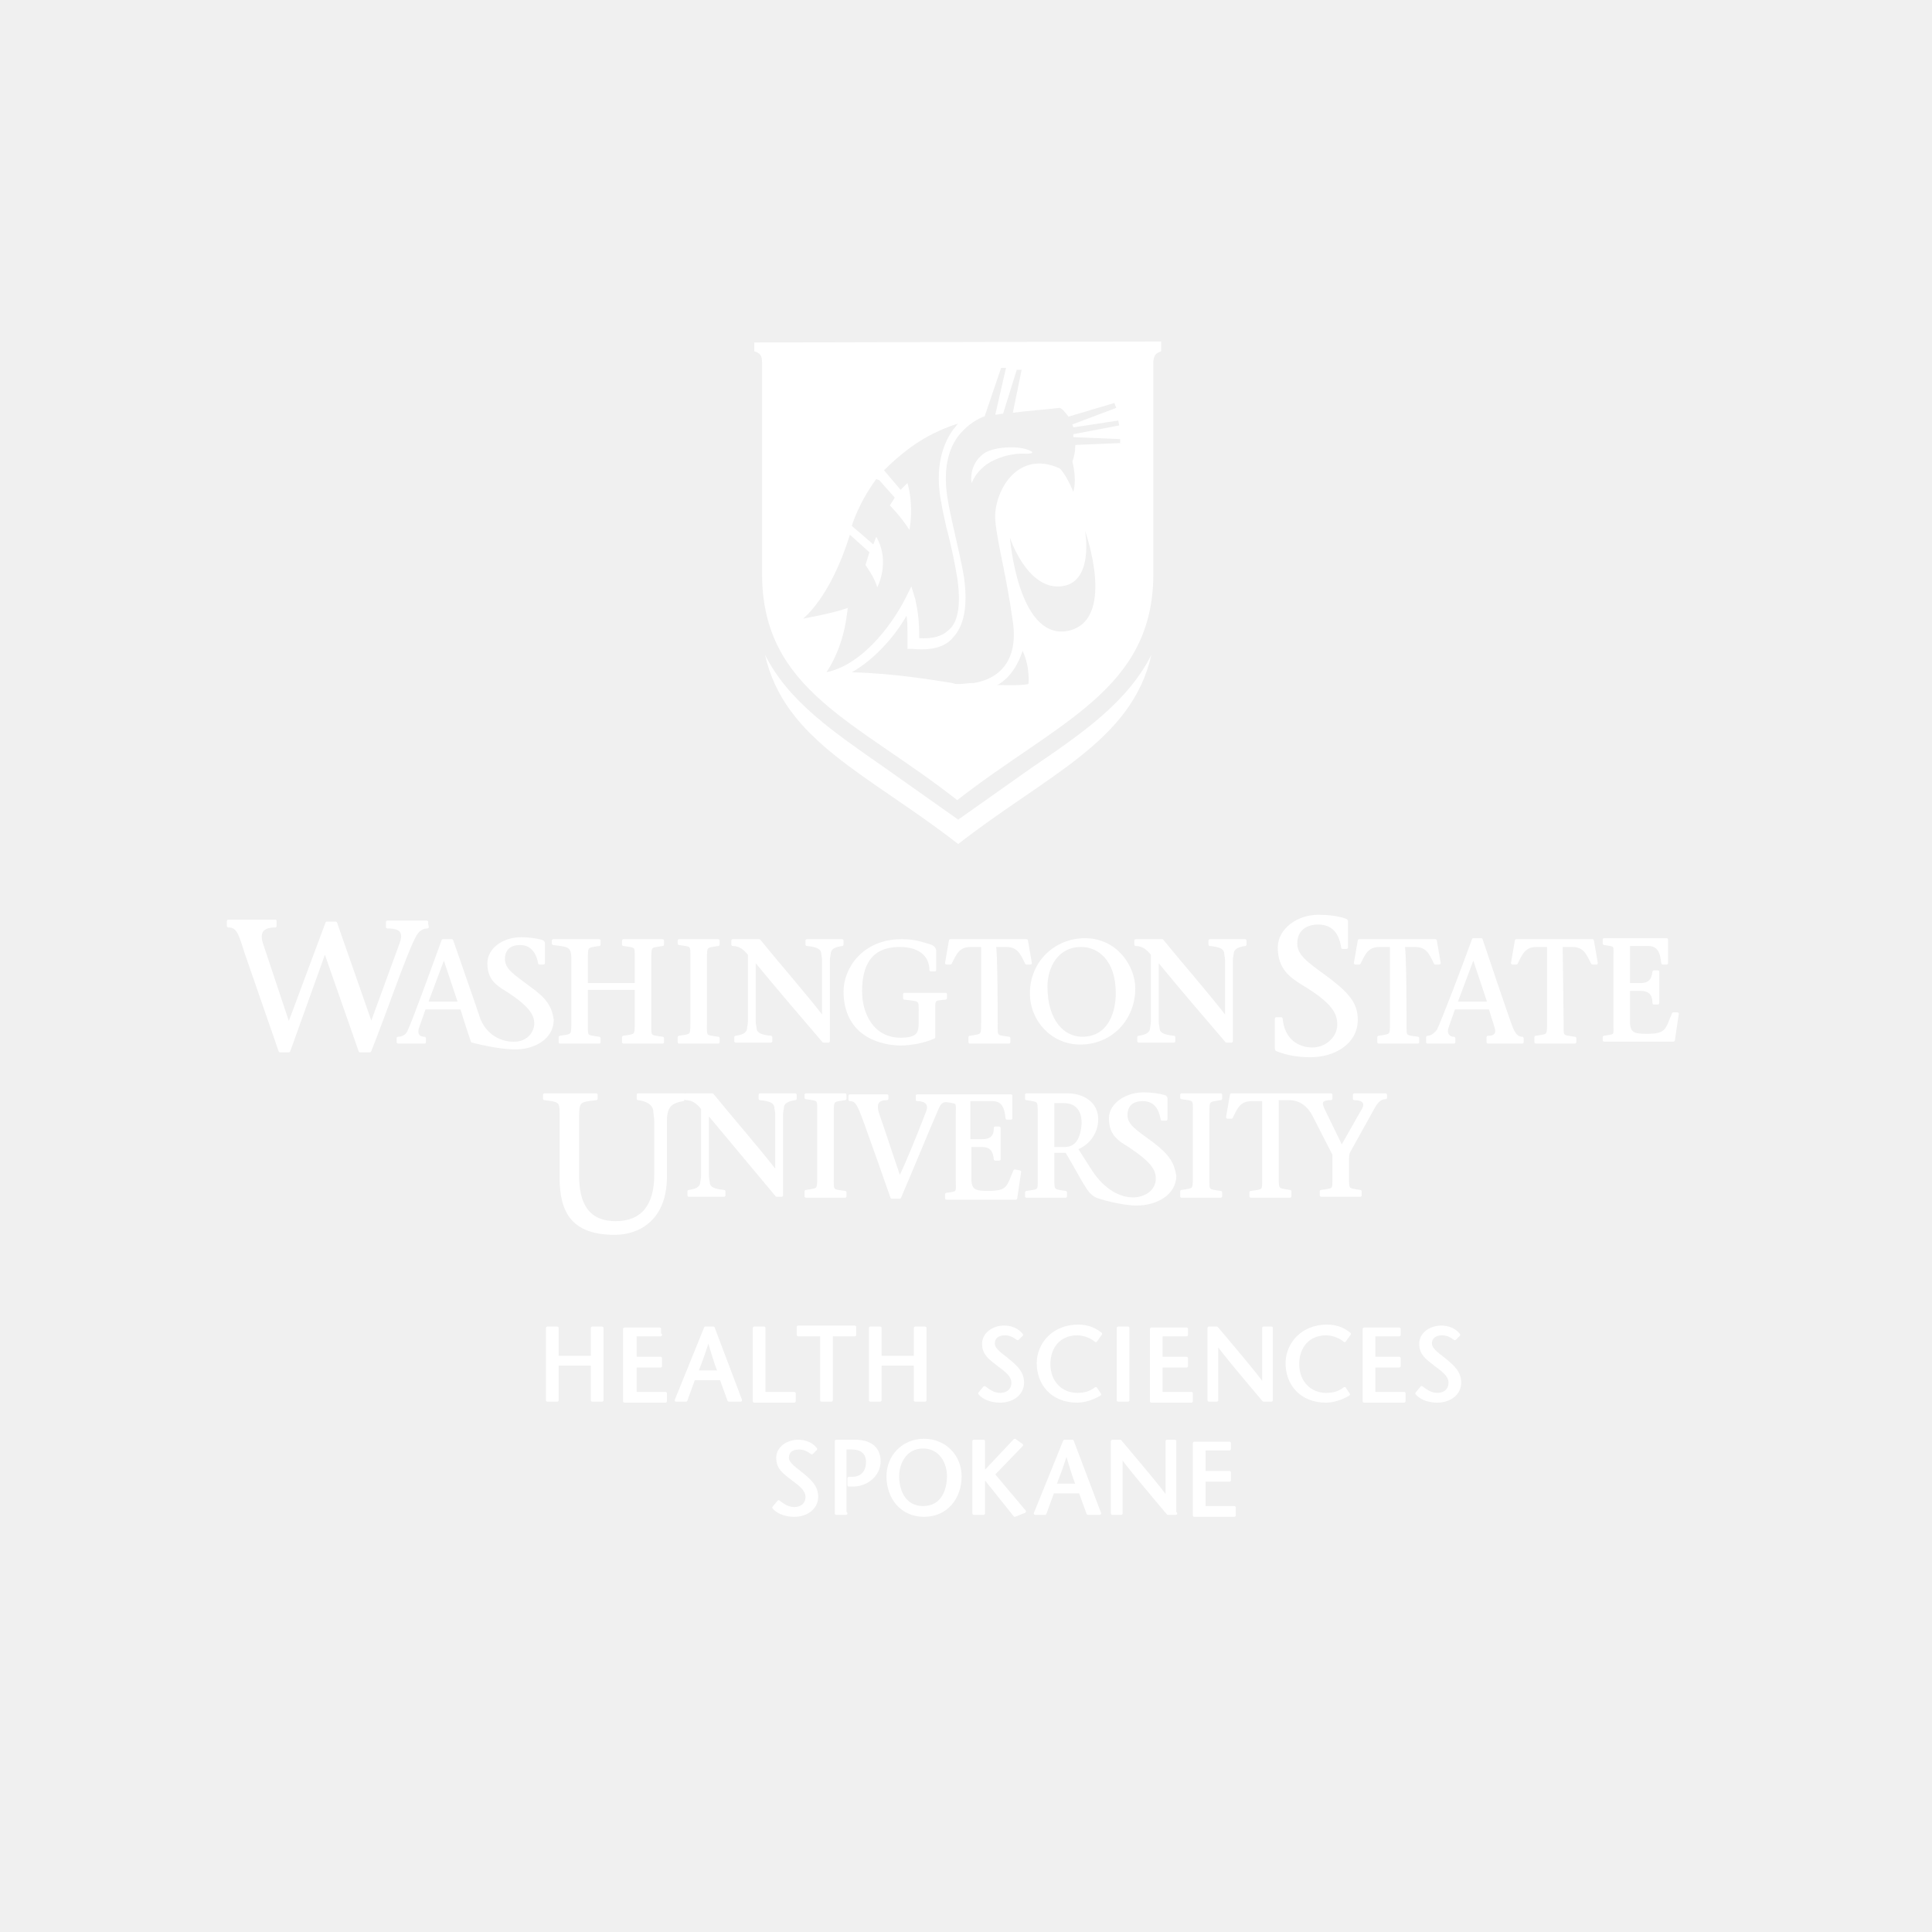
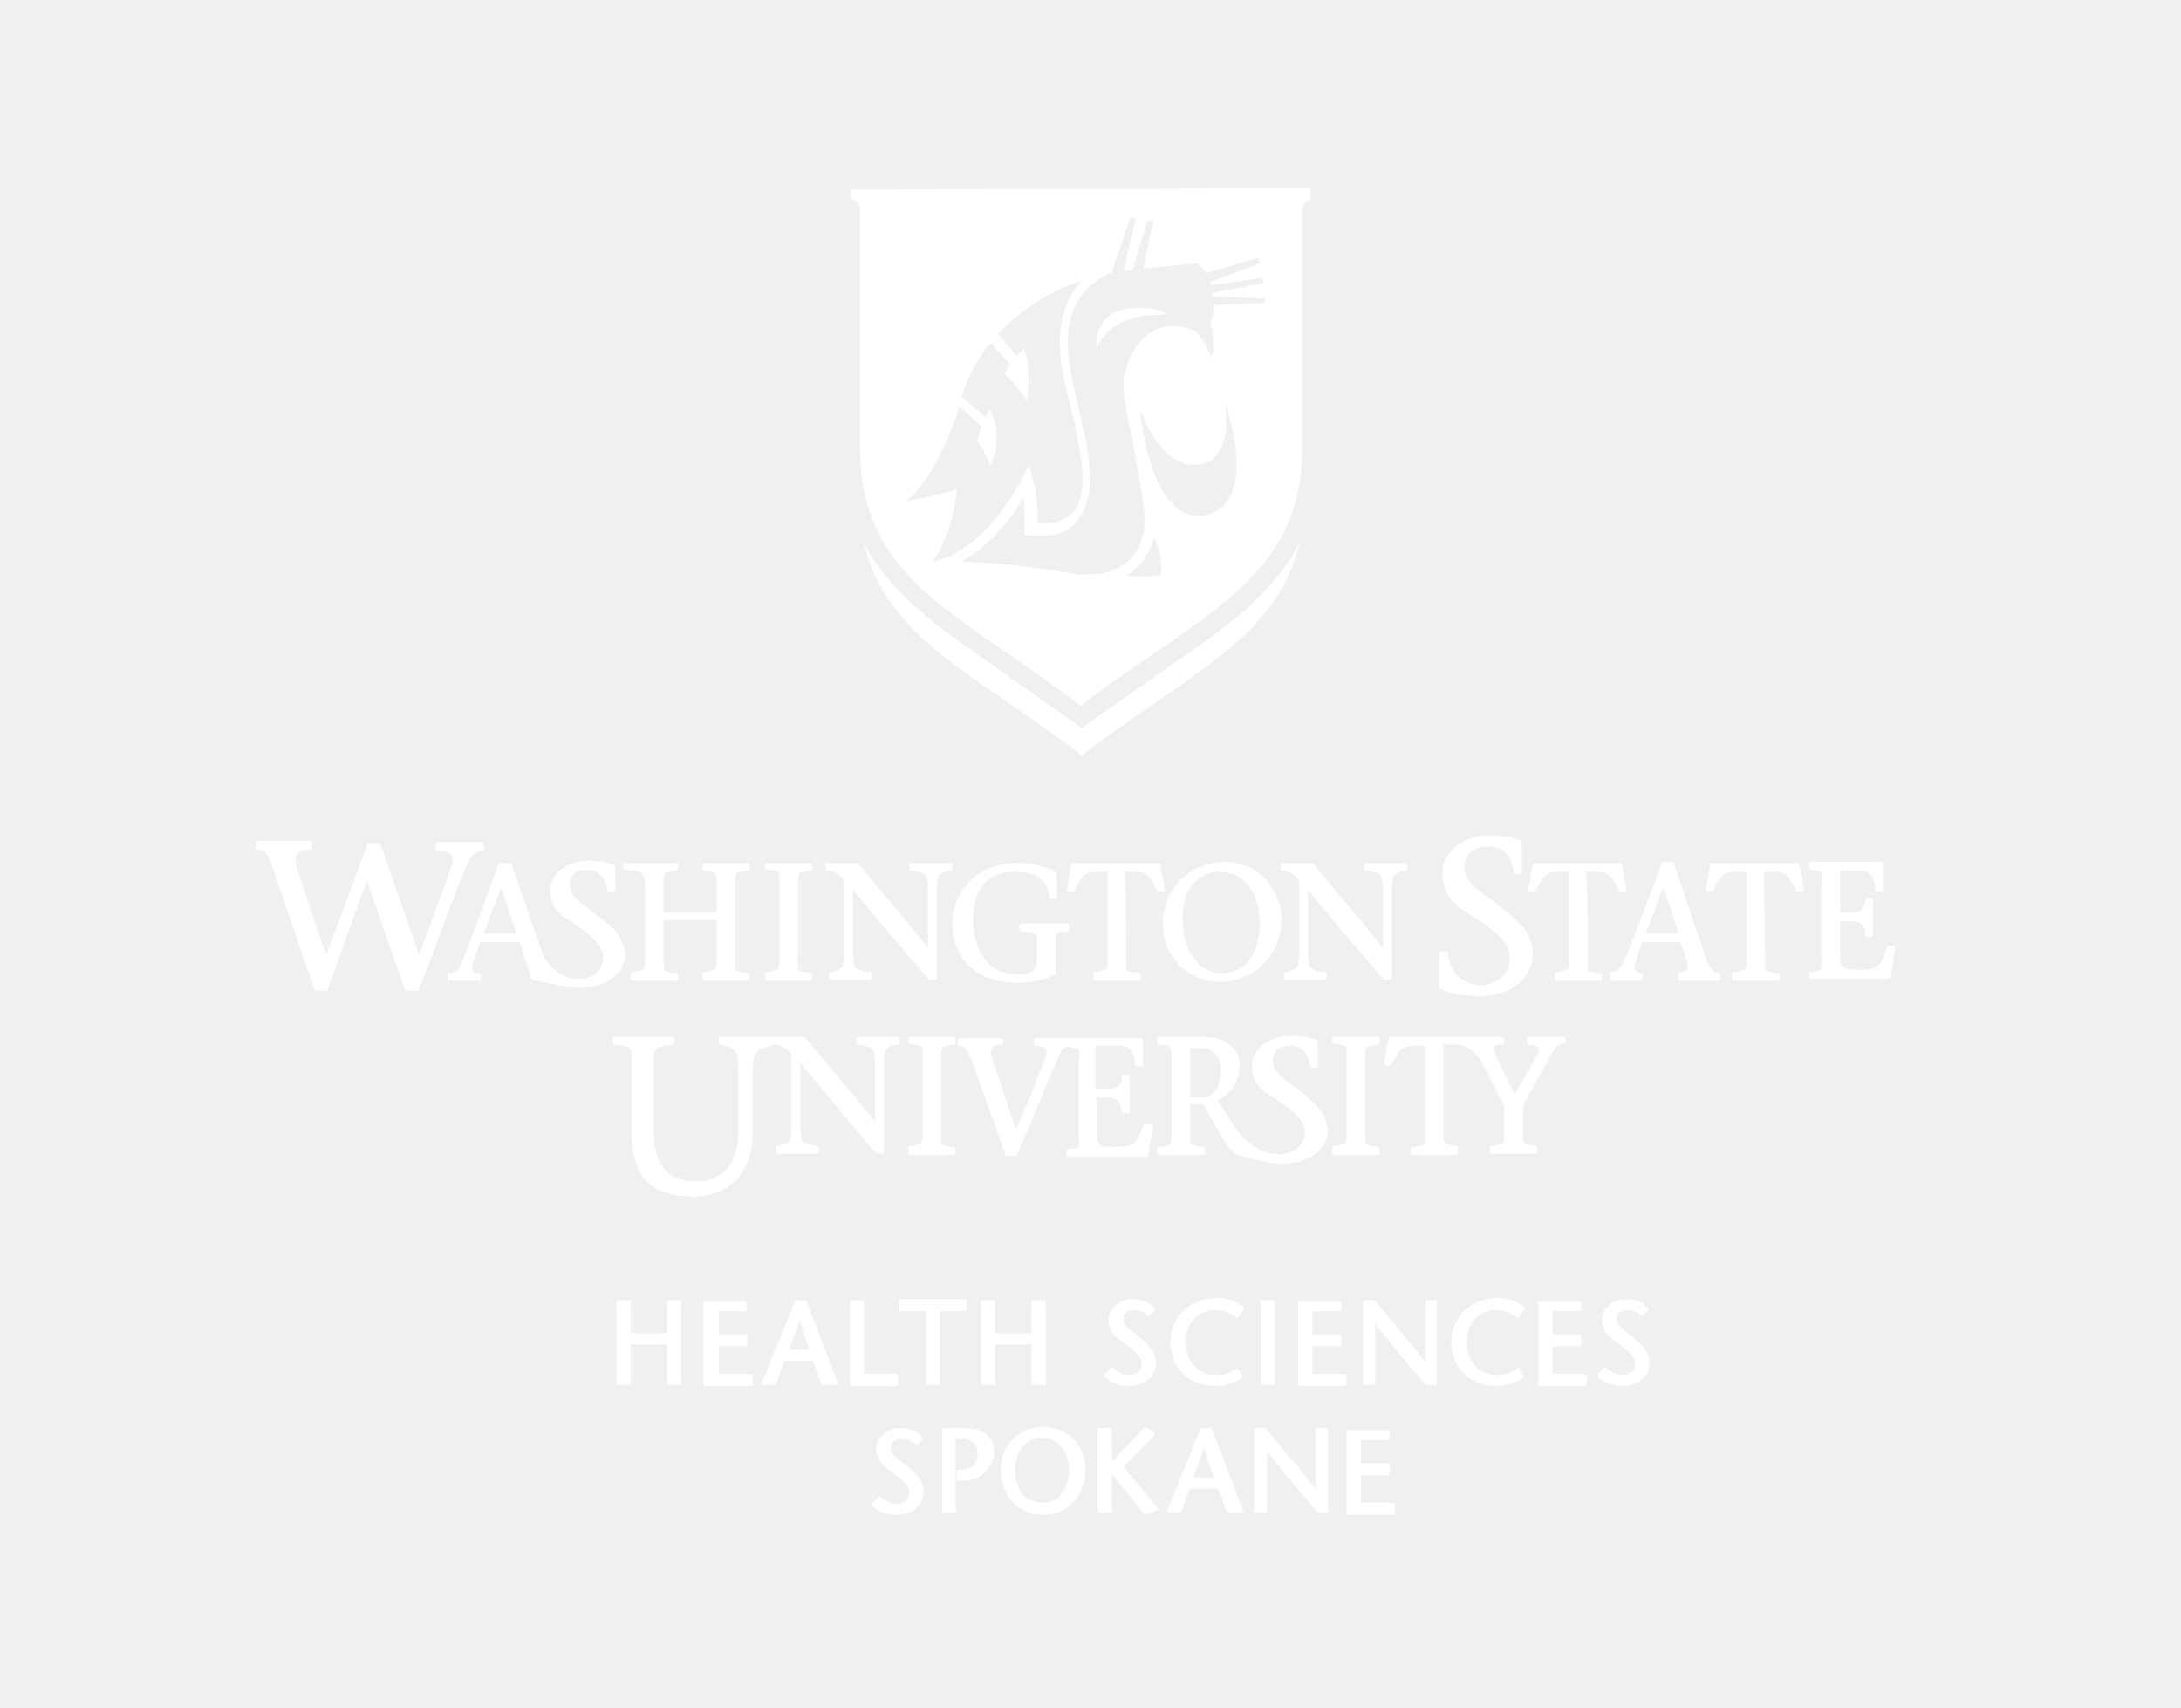
- <svg xmlns="http://www.w3.org/2000/svg" version="1.1" id="Layer_1" x="0px" y="0px" viewBox="207 297 198 198" enable-background="new 207 297 198 198" xml:space="preserve">
+ <svg xmlns="http://www.w3.org/2000/svg" version="1.1" id="Layer_1" x="0px" y="0px" viewBox="207 314.9 198 155" enable-background="new 207 314.9 198 155" xml:space="preserve">
  <path fill="#FFFFFF" d="M312.7,375.7l-7.5,5.3l-7.5-5.3c-5.3-3.7-9.9-6.8-12.3-11.6c2,8.9,10.7,12.3,19.8,19.4  c9.1-7.1,17.8-10.5,19.8-19.4C322.6,368.9,318,372.1,312.7,375.7z" />
  <g>
    <path fill="#FFFFFF" d="M312.6,343.2c-1.2-0.6-3.9-0.4-4.8,0.3c-1.5,1.1-1.3,2.9-1.2,3c0.2-0.6,0.7-1.3,1.5-1.9   c1-0.7,2.6-1.2,4.1-1.1C312.7,343.5,313,343.4,312.6,343.2z" />
    <path fill="#FFFFFF" d="M284.3,332.1v0.9c0.6,0.2,0.8,0.4,0.8,1.2v21.6c0,12,9.7,15.1,20,23.2c10.4-8.1,20.1-11.3,20.1-23.2v-21.8   c0.1-0.7,0.3-0.8,0.8-1v-1L284.3,332.1L284.3,332.1z M289.3,360.4c0,0,2.8-2.1,4.8-8.6l2,1.8l-0.4,1.3c0,0,1,1.4,1.2,2.3   c0,0,1.4-2.6-0.1-5.2l-0.3,0.8l-0.8-0.7l-1.4-1.2c0,0,0.6-2.2,2.5-4.8l0.3,0.1l1.6,1.8l-0.5,0.8c0,0,1.1,1.1,2,2.5   c0,0,0.5-2.3-0.2-4.8l-0.7,0.7l-1.7-2c2.5-2.5,4.8-3.9,7.6-4.8c-0.2,0.2-0.3,0.4-0.5,0.6c-1,1.4-2,3.8-1.2,7.7   c0.1,0.6,0.3,1.5,0.5,2.4c0.5,1.8,0.9,3.9,1.1,5.1c0.4,2.7,0.1,4.5-0.8,5.3c-0.7,0.7-1.7,1-3.1,0.9c0-0.2,0-0.4,0-0.6   c0-1.9-0.4-3.3-0.4-3.4l-0.4-1.3l-0.6,1.2c-1,2-4,6.7-8.1,7.6c2.1-3.2,2.1-6.6,2.2-6.6C292.2,359.9,289.3,360.4,289.3,360.4z    M312.4,367.1c-0.8,0.2-3.2,0.1-3.2,0.1s1.7-0.7,2.6-3.5C312.6,365.4,312.4,367.1,312.4,367.1z M316.2,361.7   c-4.9,0.6-5.7-9.6-5.7-9.6s1.7,5.2,5.1,5c3.6-0.2,2.6-5.7,2.6-5.7S321.6,360.9,316.2,361.7z M322,342.4l-4.8,0.2   c0,0.6-0.1,1.2-0.3,1.7c0.5,2,0.1,3.1,0.1,3.1c-0.8-1.9-1.4-2.4-1.4-2.4c-4.4-2-6.8,2.5-6.6,5.3c0.2,2.4,1.1,5.4,1.8,10.4   c0.6,4.1-1.5,5.9-4,6.3c-0.1,0-0.1,0-0.2,0c-0.4,0-0.8,0.1-1.3,0.1h-0.1c-0.2,0-0.4,0-0.6-0.1c-1.9-0.3-6-1-10.3-1.1   c2.6-1.5,4.6-4,5.6-5.8c0.1,0.5,0.1,1.1,0.1,1.8c0,0.3,0,0.7,0,1.1v0.5h0.5c2,0.2,3.4-0.2,4.2-1.2c1.1-1.2,1.5-3.2,1.1-6.1   c-0.2-1.3-0.7-3.4-1.1-5.2c-0.2-0.9-0.4-1.8-0.5-2.4c-0.7-3.6,0.1-5.7,1-6.9c0.7-0.9,1.6-1.6,2.6-2c0,0,0,0,0.1,0l1.7-5h0.5   l-1.1,4.8c0.3,0,0.5-0.1,0.8-0.1l1.4-4.5h0.5l-0.9,4.4c1.5-0.2,3.1-0.3,4.8-0.5c0.3,0.1,0.6,0.5,0.9,0.9l4.7-1.4l0.2,0.5l-4.5,1.7   c0,0.1,0.1,0.2,0.1,0.3l4.6-0.7l0.1,0.5l-4.7,0.9c0,0.1,0,0.2,0,0.3l4.8,0.2V342.4L322,342.4z" />
  </g>
  <g>
    <g>
      <g>
        <path fill="#FFFFFF" stroke="#FFFFFF" stroke-width="0.3" stroke-linejoin="round" stroke-miterlimit="10" d="M325.1,414.2     c-1.6-1.2-2.7-1.8-2.7-2.9c0-1.2,0.8-1.6,1.7-1.6c1.3,0,1.8,0.9,2,2h0.4v-2.1c0-0.1,0-0.1-0.1-0.2c-0.6-0.2-1.5-0.3-2.2-0.3     c-1.8,0-3.4,1.1-3.4,2.5c0,0.8,0.2,1.3,0.5,1.7l0,0l0,0c0.4,0.5,0.9,0.8,1.4,1.1c2.4,1.6,2.9,2.4,2.9,3.4c0,2.3-4.1,3.5-6.9-0.9     l-1.4-2.2c1.1-0.4,2.1-1.5,2.1-3c0-1.7-1.5-2.5-3-2.5h-4.2v0.4c1.3,0.2,1.3,0.1,1.3,1.5v6.6c0,1.4,0.1,1.3-1.3,1.5v0.4h4v-0.4     c-1.3-0.2-1.3-0.1-1.3-1.5v-2.7h1.4c1.8,3,2.2,4.2,3.1,4.6c0.2,0.1,2.5,0.8,4.1,0.8c1.9,0,3.9-1,3.9-2.9     C327.2,416.3,326.8,415.5,325.1,414.2z M316.1,414.7h-1.2v-4.8h1.1c1.1,0,2,0.6,2,2.2C317.9,413.8,317.3,414.7,316.1,414.7z" />
        <path fill="#FFFFFF" stroke="#FFFFFF" stroke-width="0.3" stroke-linejoin="round" stroke-miterlimit="10" d="M286.6,419.5     c0,0,0,0-7.1-8.5v6.5c0,0.3,0.1,0.6,0.1,0.8c0.1,0.5,0.6,0.7,1.6,0.8v0.4h-3.6v-0.4c0.7-0.1,1.2-0.3,1.3-0.8     c0-0.2,0.1-0.5,0.1-0.8v-6.9c-0.4-0.5-0.9-1-1.7-1v-0.4h2.7c2.2,2.7,4.5,5.3,6.6,8l0,0v-6c0-0.3-0.1-0.6-0.1-0.8     c-0.1-0.5-0.6-0.7-1.6-0.8v-0.4h3.6v0.4c-0.7,0.1-1.2,0.3-1.3,0.8c0,0.2-0.1,0.5-0.1,0.8v8.3L286.6,419.5L286.6,419.5z" />
        <path fill="#FFFFFF" stroke="#FFFFFF" stroke-width="0.3" stroke-linejoin="round" stroke-miterlimit="10" d="M292.3,417.7     c0,1.4-0.1,1.3,1.3,1.5v0.4h-4v-0.5c1.3-0.2,1.3-0.1,1.3-1.5V411c0-1.4,0.1-1.3-1.3-1.5v-0.3h4v0.4c-1.3,0.2-1.3,0.1-1.3,1.5     V417.7L292.3,417.7z" />
        <path fill="#FFFFFF" stroke="#FFFFFF" stroke-width="0.3" stroke-linejoin="round" stroke-miterlimit="10" d="M311,417     c-0.7,1.6-0.6,2.2-2.7,2.2c-1.3,0-1.9-0.1-1.9-1.4v-3.4h1.2c1,0,1.3,0.5,1.4,1.4h0.4v-3.2h-0.4c0,0.9-0.4,1.3-1.4,1.3h-1.3v-4.2     h2.4c1.1,0,1.4,0.8,1.5,1.9h0.4v-2.3h-6.7h-2.9v0.4c1,0,1.4,0.5,1,1.4c-0.9,2.3-1.8,4.6-2.8,6.7c-0.8-2.3-1.6-4.8-2.2-6.5     c-0.5-1.4,0.1-1.7,0.9-1.7v-0.3h-3.8v0.4c0.7,0,0.9,0.5,1.5,2.1c0.9,2.5,1.9,5.3,2.8,7.9h0.8c1.3-3,2.5-6,3.8-9     c0.3-0.7,0.5-0.9,1-0.9c1.3,0.2,1.1,0.1,1.1,1.5v6.6c0,1.4,0.2,1.3-1.1,1.5v0.4h7.1l0.4-2.7L311,417L311,417z" />
        <path fill="#FFFFFF" stroke="#FFFFFF" stroke-width="0.3" stroke-linejoin="round" stroke-miterlimit="10" d="M330.8,417.7     c0,1.4-0.1,1.3,1.3,1.5v0.4h-4v-0.5c1.3-0.2,1.3-0.1,1.3-1.5V411c0-1.4,0.1-1.3-1.3-1.5v-0.3h4v0.4c-1.3,0.2-1.3,0.1-1.3,1.5     V417.7z" />
        <path fill="#FFFFFF" stroke="#FFFFFF" stroke-width="0.3" stroke-linejoin="round" stroke-miterlimit="10" d="M345.8,409.2v0.4     c0.9,0,1.4,0.4,0.8,1.3l-2.1,3.7l-1.8-3.7c-0.4-0.8-0.5-1.3,0.7-1.3v-0.4H341h-1h-6.8l-0.4,2.3h0.4c0.5-1,0.8-1.8,2.1-1.8h1.2v8     c0,1.4,0.1,1.3-1.3,1.5v0.4h4v-0.5c-1.3-0.2-1.3-0.1-1.3-1.5v-8h1.2c1.2,0,2,0.7,2.5,1.6l2.1,4.1v2.3c0,1.4,0.1,1.3-1.3,1.5v0.4     h4v-0.4c-1.3-0.2-1.3-0.1-1.3-1.5V416c0-0.4,0-0.8,0.2-1.1l2.5-4.5c0.4-0.7,0.8-0.9,1.2-0.9v-0.3H345.8z" />
        <path fill="#FFFFFF" stroke="#FFFFFF" stroke-width="0.3" stroke-linejoin="round" stroke-miterlimit="10" d="M277.1,409.2h-4.7     v0.4c0.9,0.1,1.6,0.5,1.7,1.2c0,0.3,0.1,0.7,0.1,1.1v5.5c0,3.2-1.4,4.9-4.1,4.9c-3,0-3.9-2.1-3.9-4.8v-5.8c0-1.9,0.1-1.9,1.9-2.1     v-0.4h-5.3v0.4c1.8,0.2,1.7,0.3,1.7,2.1v6c0,3.6,1.3,5.7,5.5,5.7c2.6,0,5.2-1.6,5.2-5.8V412v-0.1c0-1.7,0.7-2,1.8-2.2     L277.1,409.2z" />
      </g>
      <g>
        <path fill="#FFFFFF" stroke="#FFFFFF" stroke-width="0.3" stroke-linejoin="round" stroke-miterlimit="10" d="M267.1,401.9     c0,1.4-0.1,1.3,1.3,1.5v0.4h-4v-0.5c1.3-0.2,1.3-0.1,1.3-1.5v-6.6c0-1.4-0.6-1.3-2-1.5v-0.3h4.7v0.4c-1.3,0.2-1.3,0.1-1.3,1.5     v2.6h5.1v-2.6c0-1.4,0.1-1.3-1.3-1.5v-0.4h4v0.4c-1.3,0.2-1.3,0.1-1.3,1.5v6.6c0,1.4-0.1,1.3,1.3,1.5v0.4h-4v-0.5     c1.3-0.2,1.3-0.1,1.3-1.5v-3.5h-5.1V401.9z" />
        <path fill="#FFFFFF" stroke="#FFFFFF" stroke-width="0.3" stroke-linejoin="round" stroke-miterlimit="10" d="M279.3,401.9     c0,1.4-0.1,1.3,1.3,1.5v0.4h-4v-0.5c1.3-0.2,1.3-0.1,1.3-1.5v-6.6c0-1.4,0.1-1.3-1.3-1.5v-0.3h4v0.4c-1.3,0.2-1.3,0.1-1.3,1.5     V401.9z" />
        <path fill="#FFFFFF" stroke="#FFFFFF" stroke-width="0.3" stroke-linejoin="round" stroke-miterlimit="10" d="M291.4,403.7     c-2.4-2.8-4.8-5.6-7.1-8.4v6.4c0,0.3,0.1,0.6,0.1,0.8c0.1,0.5,0.6,0.7,1.6,0.8v0.4h-3.6v-0.4c0.7-0.1,1.2-0.3,1.3-0.8     c0-0.2,0.1-0.5,0.1-0.8v-6.9c-0.4-0.5-0.9-1-1.7-1v-0.4h2.7c2.2,2.7,4.5,5.3,6.6,8l0,0v-6c0-0.3-0.1-0.6-0.1-0.8     c-0.1-0.5-0.6-0.7-1.6-0.8v-0.4h3.6v0.4c-0.7,0.1-1.2,0.3-1.3,0.8c0,0.2-0.1,0.5-0.1,0.8v8.3L291.4,403.7L291.4,403.7z" />
        <path fill="#FFFFFF" stroke="#FFFFFF" stroke-width="0.3" stroke-linejoin="round" stroke-miterlimit="10" d="M293.6,398.6     c0-2.3,1.9-5.2,5.8-5.2c1.4,0,2.1,0.3,2.8,0.5c0.4,0.1,0.6,0.3,0.6,0.6v1.9h-0.4c0-1.2-0.8-2.5-3.2-2.5c-3.1,0-4,2.1-4,4.7     c0,2.3,1.2,4.9,4.1,4.9c1.9,0,2-0.7,2-1.8v-0.9c0-1.4,0.1-1.3-1.6-1.5v-0.4h4.2v0.4c-1.3,0.1-1.2,0.1-1.2,1.4v2.6     c-0.9,0.4-2.2,0.7-3.5,0.7C296.3,403.9,293.6,402.4,293.6,398.6z" />
        <path fill="#FFFFFF" stroke="#FFFFFF" stroke-width="0.3" stroke-linejoin="round" stroke-miterlimit="10" d="M309.1,401.9     c0,1.4-0.1,1.3,1.3,1.5v0.4h-4v-0.5c1.3-0.2,1.3-0.1,1.3-1.5v-7.9h-1.2c-1.3,0-1.6,0.8-2.1,1.8H304l0.4-2.3h7.8l0.4,2.3h-0.4     c-0.5-1-0.8-1.8-2.1-1.8h-1.2C309.1,393.9,309.1,401.9,309.1,401.9z" />
        <path fill="#FFFFFF" stroke="#FFFFFF" stroke-width="0.3" stroke-linejoin="round" stroke-miterlimit="10" d="M312.7,398.8     c0-3.2,2.5-5.5,5.5-5.5c3.2,0,5,2.8,5,5c0,3.1-2.3,5.6-5.5,5.6C314.9,403.9,312.7,401.6,312.7,398.8z M321.5,398.8     c0-3.5-1.9-4.9-3.7-4.9c-2.5,0-3.6,2.2-3.6,4.2c0,3.6,1.8,5.3,3.7,5.3C320.8,403.4,321.5,400.6,321.5,398.8z" />
        <path fill="#FFFFFF" stroke="#FFFFFF" stroke-width="0.3" stroke-linejoin="round" stroke-miterlimit="10" d="M332.7,403.7     c-2.4-2.8-4.8-5.6-7.1-8.4v6.4c0,0.3,0.1,0.6,0.1,0.8c0.1,0.5,0.6,0.7,1.6,0.8v0.4h-3.6v-0.4c0.7-0.1,1.2-0.3,1.3-0.8     c0-0.2,0.1-0.5,0.1-0.8v-6.9c-0.4-0.5-0.9-1-1.7-1v-0.4h2.7c2.2,2.7,4.5,5.3,6.6,8l0,0v-6c0-0.3-0.1-0.6-0.1-0.8     c-0.1-0.5-0.6-0.7-1.6-0.8v-0.4h3.6v0.4c-0.7,0.1-1.2,0.3-1.3,0.8c0,0.2-0.1,0.5-0.1,0.8v8.3L332.7,403.7L332.7,403.7z" />
        <path fill="#FFFFFF" stroke="#FFFFFF" stroke-width="0.3" stroke-linejoin="round" stroke-miterlimit="10" d="M250.7,391.5     L250.7,391.5h-4v0.5c1.5,0,1.8,0.6,1.4,1.7l-3,8.2H245l-3.6-10.3h-0.9l-3.8,10.2h-0.2l-2.7-8.1c-0.4-1.3,0.2-1.8,1.4-1.8v-0.5     h-4.8v0.5c1,0,1.2,0.8,1.8,2.7l3.5,10.1h0.9l3.7-10.3l3.6,10.3h1c1.6-4,3.7-10.2,4.6-11.8c0.3-0.6,0.8-0.9,1.3-0.9L250.7,391.5     C250.8,391.5,250.7,391.5,250.7,391.5z" />
        <path fill="#FFFFFF" stroke="#FFFFFF" stroke-width="0.3" stroke-linejoin="round" stroke-miterlimit="10" d="M261.2,398.2     c-1.6-1.2-2.6-1.8-2.6-2.9c0-1.2,0.8-1.6,1.7-1.6c1.2,0,1.8,0.9,2,2h0.4v-2c0-0.1,0-0.1-0.1-0.2c-0.6-0.2-1.5-0.3-2.2-0.3     c-1.8,0-3.3,1.1-3.3,2.5c0,0.8,0.2,1.3,0.5,1.7l0,0l0,0c0.4,0.5,0.9,0.8,1.4,1.1c2.3,1.5,2.9,2.4,2.9,3.4c0,0.9-0.7,1.9-2,2     s-3-0.5-3.8-2.4c-0.6-1.8-1.9-5.5-2.8-8.1h-0.9c-1.2,3.3-2.9,8-3.5,9.3c-0.2,0.5-0.7,0.7-1.1,0.7v0.4h0.6h2.1v-0.4     c-0.7,0-0.9-0.5-0.7-1.1l0.7-2h3.8l0.6,1.9l0.5,1.5c0,0,2.6,0.7,4.4,0.7c1.9,0,3.8-1,3.8-2.9     C263.4,400.2,262.9,399.4,261.2,398.2z M250.7,399.8l1.8-4.8l0,0l1.6,4.8H250.7z" />
      </g>
      <g>
        <path fill="#FFFFFF" stroke="#FFFFFF" stroke-width="0.3" stroke-linejoin="round" stroke-miterlimit="10" d="M344.6,394.1     c-0.2-1.4-0.9-2.5-2.5-2.5c-1.2,0-2.3,0.6-2.3,2.1c0,1.4,1.4,2.2,3.4,3.7c2.1,1.6,2.8,2.6,2.8,4.1c0,2.4-2.3,3.7-4.7,3.7     c-1.3,0-2.4-0.2-3.4-0.6c-0.1,0-0.1-0.1-0.1-0.3v-2.9h0.5c0.2,2.2,1.7,3.1,3.2,3.1c1.4,0,2.7-1.1,2.7-2.5c0-1.3-0.7-2.4-3.7-4.2     c-1.1-0.7-2.4-1.5-2.4-3.7c0-1.8,1.9-3.2,4-3.2c0.9,0,2,0.1,2.8,0.4c0.1,0,0.1,0.1,0.1,0.2v2.6H344.6L344.6,394.1z" />
        <path fill="#FFFFFF" stroke="#FFFFFF" stroke-width="0.3" stroke-linejoin="round" stroke-miterlimit="10" d="M351,401.9     c0,1.4-0.1,1.3,1.3,1.5v0.4h-4v-0.5c1.3-0.2,1.3-0.1,1.3-1.5v-7.9h-1.2c-1.3,0-1.6,0.8-2.1,1.8h-0.4l0.4-2.3h7.8l0.4,2.3h-0.4     c-0.5-1-0.8-1.8-2.1-1.8h-1.2C351,393.9,351,401.9,351,401.9z" />
        <path fill="#FFFFFF" stroke="#FFFFFF" stroke-width="0.3" stroke-linejoin="round" stroke-miterlimit="10" d="M356,400.3l-0.7,2     c-0.2,0.6,0.1,1.1,0.7,1.1v0.4h-2.7v-0.5c0.4,0,0.8-0.3,1.1-0.7c0.6-1.3,2.4-6,3.6-9.3h0.8c1,3,2.5,7.4,3,8.8     c0.3,0.8,0.6,1.3,1.2,1.3v0.4h-3.5v-0.5c0.9,0,1-0.5,0.8-1.1l-0.6-1.9L356,400.3L356,400.3z M359.6,399.8L358,395l0,0l-1.8,4.8     H359.6z" />
        <path fill="#FFFFFF" stroke="#FFFFFF" stroke-width="0.3" stroke-linejoin="round" stroke-miterlimit="10" d="M367.1,401.9     c0,1.4-0.1,1.3,1.3,1.5v0.4h-4v-0.5c1.3-0.2,1.3-0.1,1.3-1.5v-7.9h-1.2c-1.3,0-1.6,0.8-2.1,1.8H362l0.4-2.3h7.8l0.4,2.3h-0.4     c-0.5-1-0.8-1.8-2.1-1.8H367L367.1,401.9L367.1,401.9z" />
        <path fill="#FFFFFF" stroke="#FFFFFF" stroke-width="0.3" stroke-linejoin="round" stroke-miterlimit="10" d="M371.4,403.3     c1.3-0.2,1.1-0.1,1.1-1.5v-6.6c0-1.4,0.2-1.3-1.1-1.5v-0.4h6.4v2.4h-0.4c-0.1-1.1-0.4-1.9-1.5-1.9h-2v4.1h1.2     c0.9,0,1.3-0.4,1.4-1.3h0.4v3.2h-0.4c0-0.9-0.4-1.4-1.4-1.4h-1.2v3.3c0,1.3,0.6,1.4,1.9,1.4c2.1,0,2-0.6,2.7-2.2h0.4l-0.4,2.7     h-7.1V403.3L371.4,403.3z" />
      </g>
    </g>
    <g>
      <path fill="#FFFFFF" stroke="#FFFFFF" stroke-width="0.3" stroke-linejoin="round" stroke-miterlimit="10" d="M268.7,440.5h-1    v-3.7h-3.6v3.7h-1v-7.4h1v3h3.6v-3h1V440.5z" />
      <path fill="#FFFFFF" stroke="#FFFFFF" stroke-width="0.3" stroke-linejoin="round" stroke-miterlimit="10" d="M274.7,433.8h-2.6    v2.4h2.6v0.8h-2.6v2.8h3.1v0.8H271v-7.4h3.6V433.8z" />
      <path fill="#FFFFFF" stroke="#FFFFFF" stroke-width="0.3" stroke-linejoin="round" stroke-miterlimit="10" d="M280.1,433.1    l2.8,7.4h-1.2l-0.8-2.2h-2.8l-0.8,2.2h-1l3-7.4H280.1z M280.7,437.6c-0.4-1-0.7-2.1-1.1-3.4h0c-0.4,1.3-0.8,2.4-1.2,3.4H280.7z" />
      <path fill="#FFFFFF" stroke="#FFFFFF" stroke-width="0.3" stroke-linejoin="round" stroke-miterlimit="10" d="M284.3,433.1h1v6.7    h3.1v0.8h-4.1V433.1z" />
      <path fill="#FFFFFF" stroke="#FFFFFF" stroke-width="0.3" stroke-linejoin="round" stroke-miterlimit="10" d="M291.2,440.5v-6.7    h-2.4v-0.8h5.8v0.8h-2.4v6.7H291.2z" />
      <path fill="#FFFFFF" stroke="#FFFFFF" stroke-width="0.3" stroke-linejoin="round" stroke-miterlimit="10" d="M301.8,440.5h-1    v-3.7h-3.6v3.7h-1v-7.4h1v3h3.6v-3h1V440.5z" />
      <path fill="#FFFFFF" stroke="#FFFFFF" stroke-width="0.3" stroke-linejoin="round" stroke-miterlimit="10" d="M311.3,434.2    c-0.4-0.3-0.8-0.5-1.3-0.5c-0.8,0-1.2,0.4-1.2,1c0,0.5,0.5,0.9,1.4,1.6c1,0.8,1.6,1.4,1.6,2.4c0,1.2-1.1,1.9-2.3,1.9    c-0.7,0-1.6-0.2-2.1-0.8l0.5-0.6c0.4,0.3,0.9,0.7,1.6,0.7c0.7,0,1.3-0.4,1.3-1.2c0-0.9-1.1-1.5-1.7-2c-0.6-0.5-1.3-0.9-1.3-2    c0-1,1-1.7,2.1-1.7c0.8,0,1.4,0.3,1.8,0.8L311.3,434.2z" />
      <path fill="#FFFFFF" stroke="#FFFFFF" stroke-width="0.3" stroke-linejoin="round" stroke-miterlimit="10" d="M319.3,434.4    c-0.3-0.3-1.1-0.7-1.9-0.7c-1.8,0-2.9,1.3-2.9,3.1c0,1.9,1.3,3.1,2.9,3.1c0.8,0,1.4-0.2,1.9-0.6l0.4,0.6c-0.5,0.3-1.4,0.7-2.3,0.7    c-2.6,0-4-1.8-4-3.9c0-1.9,1.5-3.8,4.1-3.8c1.1,0,1.8,0.4,2.3,0.8L319.3,434.4z" />
      <path fill="#FFFFFF" stroke="#FFFFFF" stroke-width="0.3" stroke-linejoin="round" stroke-miterlimit="10" d="M321.6,440.5v-7.4h1    v7.4H321.6z" />
      <path fill="#FFFFFF" stroke="#FFFFFF" stroke-width="0.3" stroke-linejoin="round" stroke-miterlimit="10" d="M328.6,433.8H326    v2.4h2.6v0.8H326v2.8h3.1v0.8H325v-7.4h3.6V433.8L328.6,433.8z" />
      <path fill="#FFFFFF" stroke="#FFFFFF" stroke-width="0.3" stroke-linejoin="round" stroke-miterlimit="10" d="M337.3,440.5h-0.8    c-1.6-1.9-4.4-5.2-4.8-5.9h0v5.9h-0.8v-7.4h0.8c1.6,1.9,4.4,5.2,4.8,5.9h0v-5.9h0.8V440.5L337.3,440.5z" />
      <path fill="#FFFFFF" stroke="#FFFFFF" stroke-width="0.3" stroke-linejoin="round" stroke-miterlimit="10" d="M344.8,434.4    c-0.3-0.3-1.1-0.7-1.9-0.7c-1.8,0-2.9,1.3-2.9,3.1c0,1.9,1.3,3.1,2.9,3.1c0.8,0,1.4-0.2,1.9-0.6l0.4,0.6c-0.5,0.3-1.4,0.7-2.3,0.7    c-2.6,0-4-1.8-4-3.9c0-1.9,1.5-3.8,4.1-3.8c1.1,0,1.8,0.4,2.3,0.8L344.8,434.4z" />
      <path fill="#FFFFFF" stroke="#FFFFFF" stroke-width="0.3" stroke-linejoin="round" stroke-miterlimit="10" d="M350.4,433.8h-2.6    v2.4h2.6v0.8h-2.6v2.8h3.1v0.8h-4.1v-7.4h3.6V433.8L350.4,433.8z" />
      <path fill="#FFFFFF" stroke="#FFFFFF" stroke-width="0.3" stroke-linejoin="round" stroke-miterlimit="10" d="M356.1,434.2    c-0.4-0.3-0.8-0.5-1.3-0.5c-0.8,0-1.2,0.4-1.2,1c0,0.5,0.5,0.9,1.4,1.6c1,0.8,1.6,1.4,1.6,2.4c0,1.2-1.1,1.9-2.3,1.9    c-0.7,0-1.6-0.2-2.1-0.8l0.5-0.6c0.4,0.3,0.9,0.7,1.6,0.7c0.7,0,1.3-0.4,1.3-1.2c0-0.9-1.1-1.5-1.7-2c-0.6-0.5-1.3-0.9-1.3-2    c0-1,1-1.7,2.1-1.7c0.8,0,1.4,0.3,1.8,0.8L356.1,434.2z" />
    </g>
    <g>
      <path fill="#FFFFFF" stroke="#FFFFFF" stroke-width="0.3" stroke-linejoin="round" stroke-miterlimit="10" d="M290.2,445.9    c-0.4-0.3-0.8-0.5-1.3-0.5c-0.8,0-1.2,0.4-1.2,1c0,0.5,0.5,0.9,1.4,1.6c1,0.8,1.6,1.4,1.6,2.4c0,1.2-1.1,1.9-2.3,1.9    c-0.7,0-1.6-0.2-2.1-0.8l0.5-0.6c0.4,0.3,0.9,0.7,1.6,0.7c0.7,0,1.3-0.4,1.3-1.2c0-0.9-1.1-1.5-1.7-2c-0.6-0.5-1.3-0.9-1.3-2    c0-1,1-1.7,2.1-1.7c0.8,0,1.4,0.3,1.8,0.8L290.2,445.9z" />
      <path fill="#FFFFFF" stroke="#FFFFFF" stroke-width="0.3" stroke-linejoin="round" stroke-miterlimit="10" d="M293.7,452.1h-1    v-7.4h1.9c1.6,0,2.5,0.7,2.5,2.1c0,1.2-1.1,2.4-2.7,2.4H294v-0.7h0.3c1,0,1.6-0.6,1.6-1.7c0-0.8-0.5-1.4-1.6-1.4h-0.7V452.1    L293.7,452.1z" />
      <path fill="#FFFFFF" stroke="#FFFFFF" stroke-width="0.3" stroke-linejoin="round" stroke-miterlimit="10" d="M298,448.3    c0-2.1,1.6-3.7,3.7-3.7c2.1,0,3.7,1.6,3.7,3.7c0,2.2-1.4,4-3.7,4S298,450.5,298,448.3z M304.2,448.3c0-1.4-0.8-3-2.6-3    s-2.6,1.6-2.6,3c0,1.5,0.7,3.2,2.6,3.2C303.6,451.5,304.2,449.7,304.2,448.3z" />
      <path fill="#FFFFFF" stroke="#FFFFFF" stroke-width="0.3" stroke-linejoin="round" stroke-miterlimit="10" d="M307.8,448l3.2-3.4    l0.7,0.5l-2.9,3l3.2,3.8l-1,0.4l-3.2-4h0v3.8h-1v-7.4h1L307.8,448L307.8,448z" />
      <path fill="#FFFFFF" stroke="#FFFFFF" stroke-width="0.3" stroke-linejoin="round" stroke-miterlimit="10" d="M316.9,444.7    l2.8,7.4h-1.2l-0.8-2.2h-2.8l-0.8,2.2h-1l3-7.4H316.9z M317.4,449.2c-0.4-1-0.7-2.1-1.1-3.4h0c-0.4,1.3-0.8,2.4-1.2,3.4H317.4z" />
      <path fill="#FFFFFF" stroke="#FFFFFF" stroke-width="0.3" stroke-linejoin="round" stroke-miterlimit="10" d="M327.5,452.1h-0.8    c-1.6-1.9-4.4-5.2-4.8-5.9h0v5.9H321v-7.4h0.8c1.6,1.9,4.4,5.2,4.8,5.9h0v-5.9h0.8V452.1L327.5,452.1z" />
      <path fill="#FFFFFF" stroke="#FFFFFF" stroke-width="0.3" stroke-linejoin="round" stroke-miterlimit="10" d="M333,445.5h-2.6v2.4    h2.6v0.8h-2.6v2.8h3.1v0.8h-4.1v-7.4h3.6V445.5L333,445.5z" />
    </g>
  </g>
</svg>
